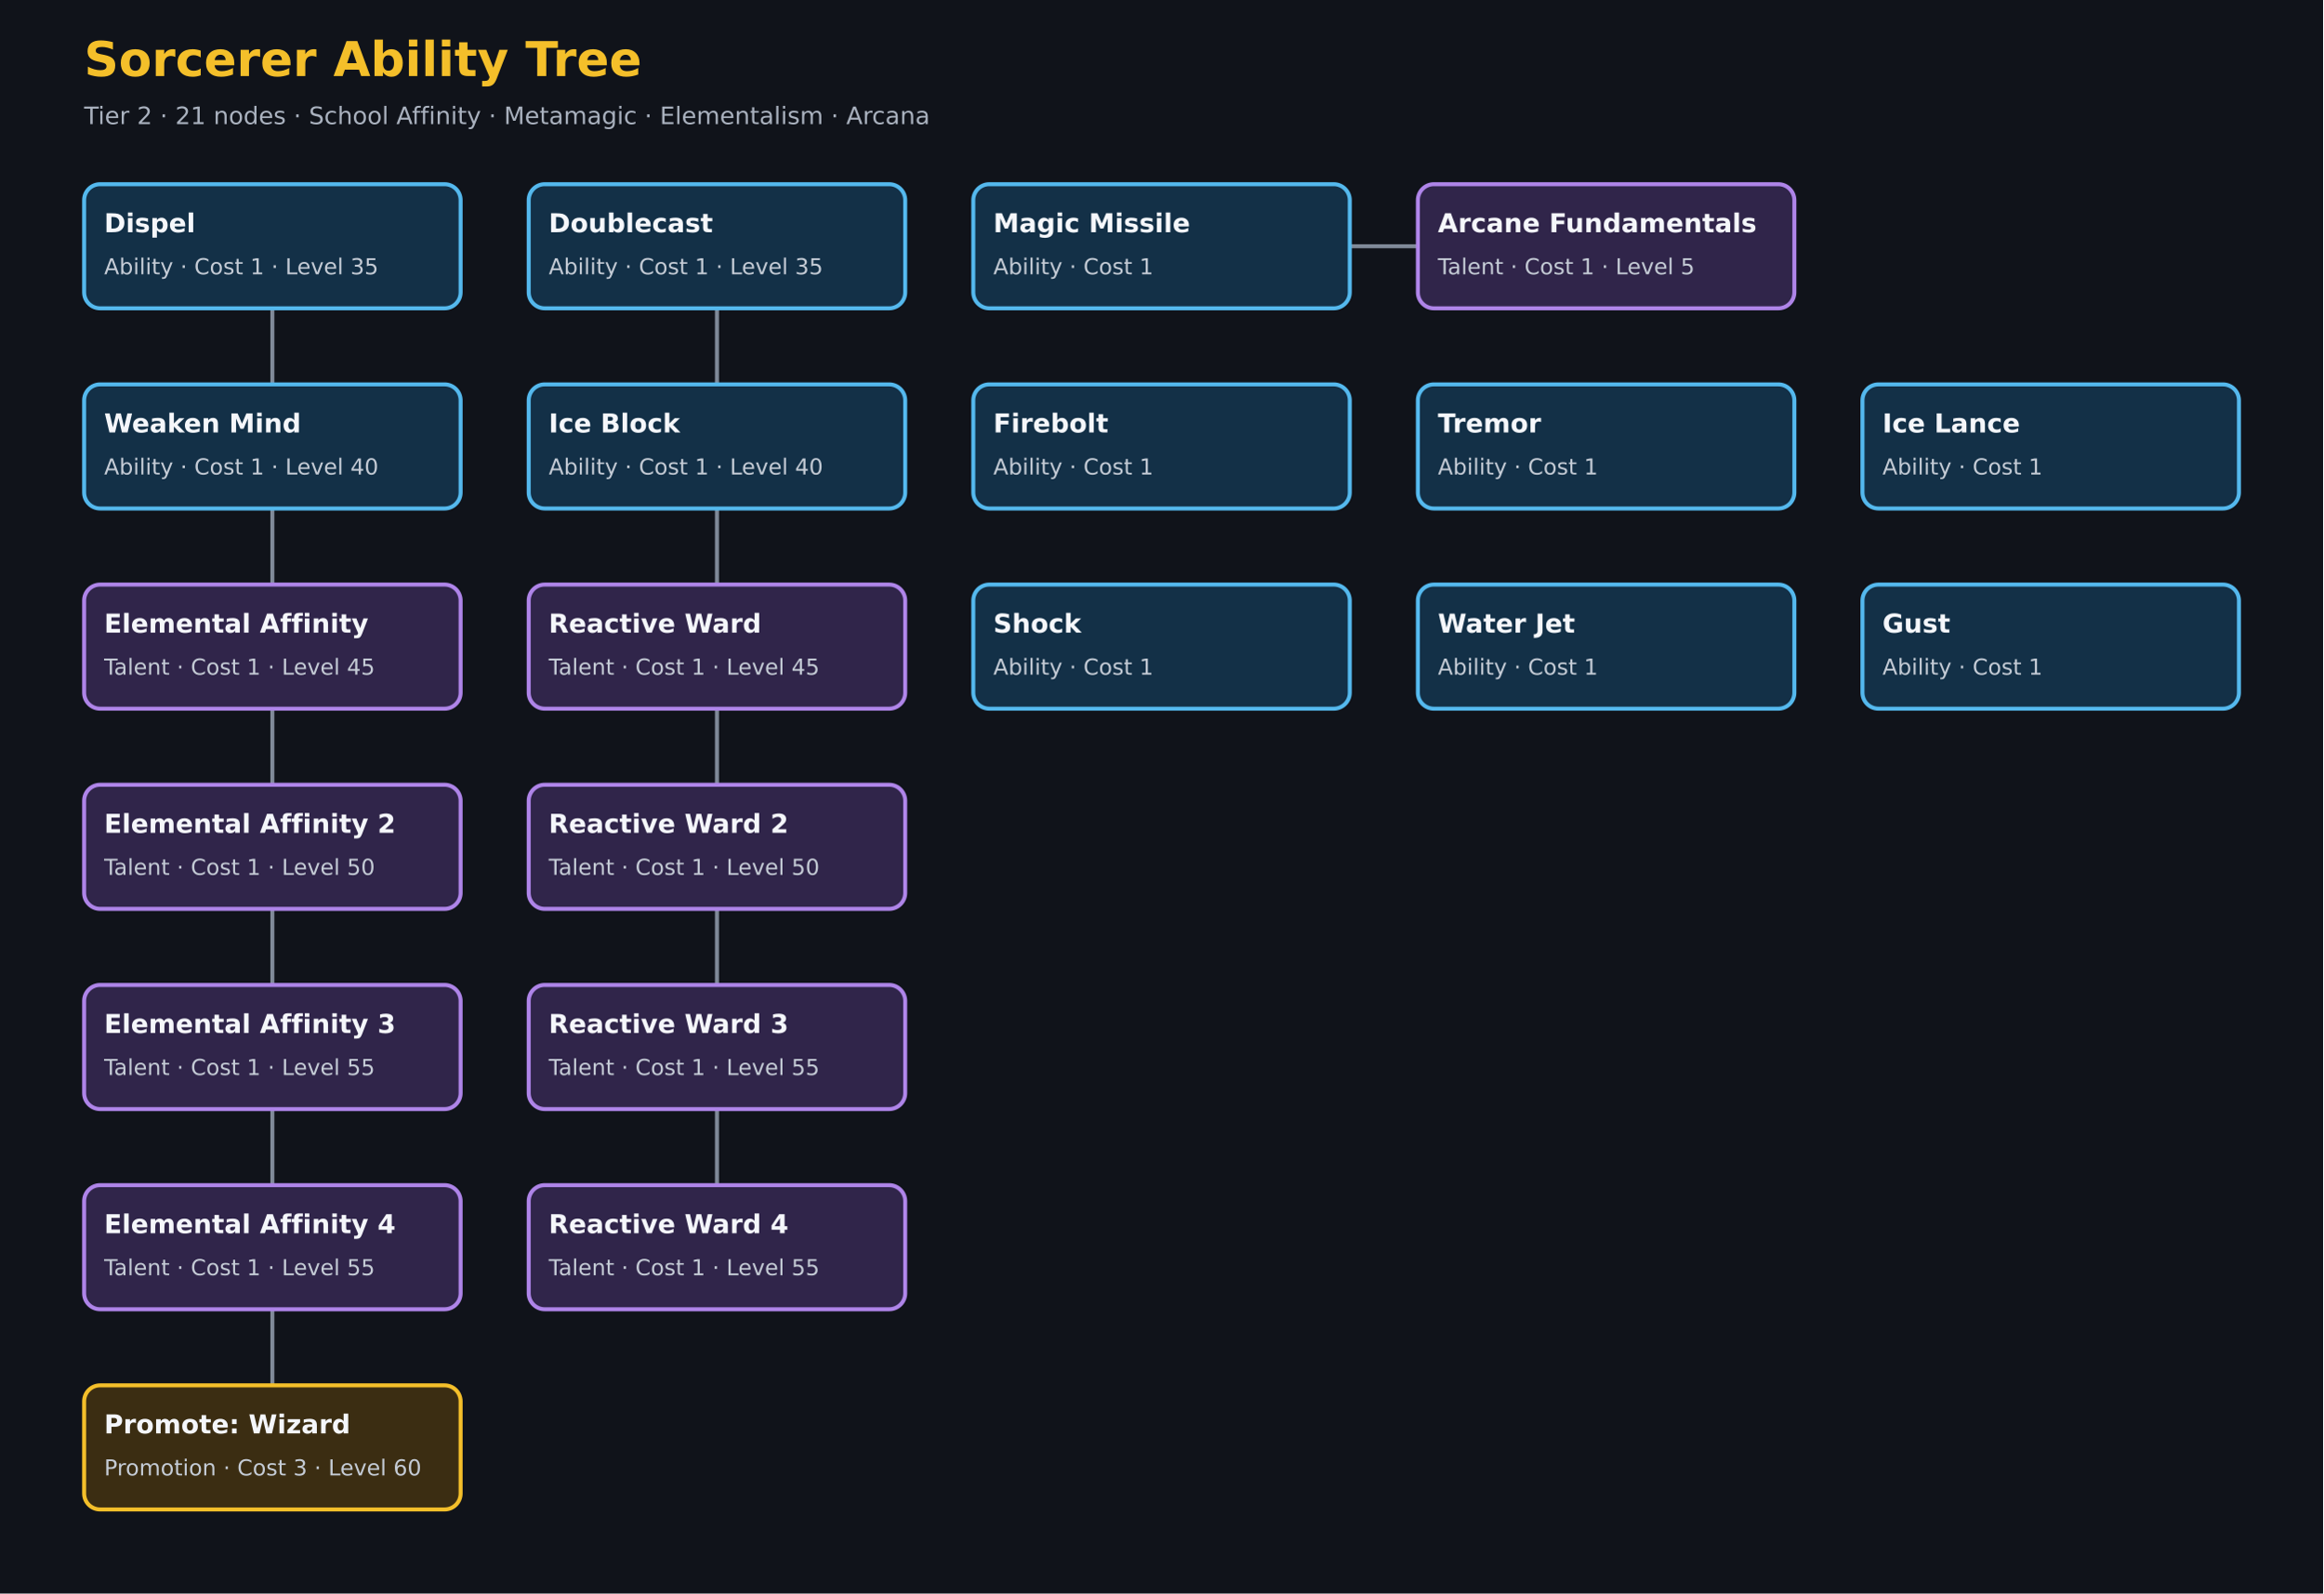
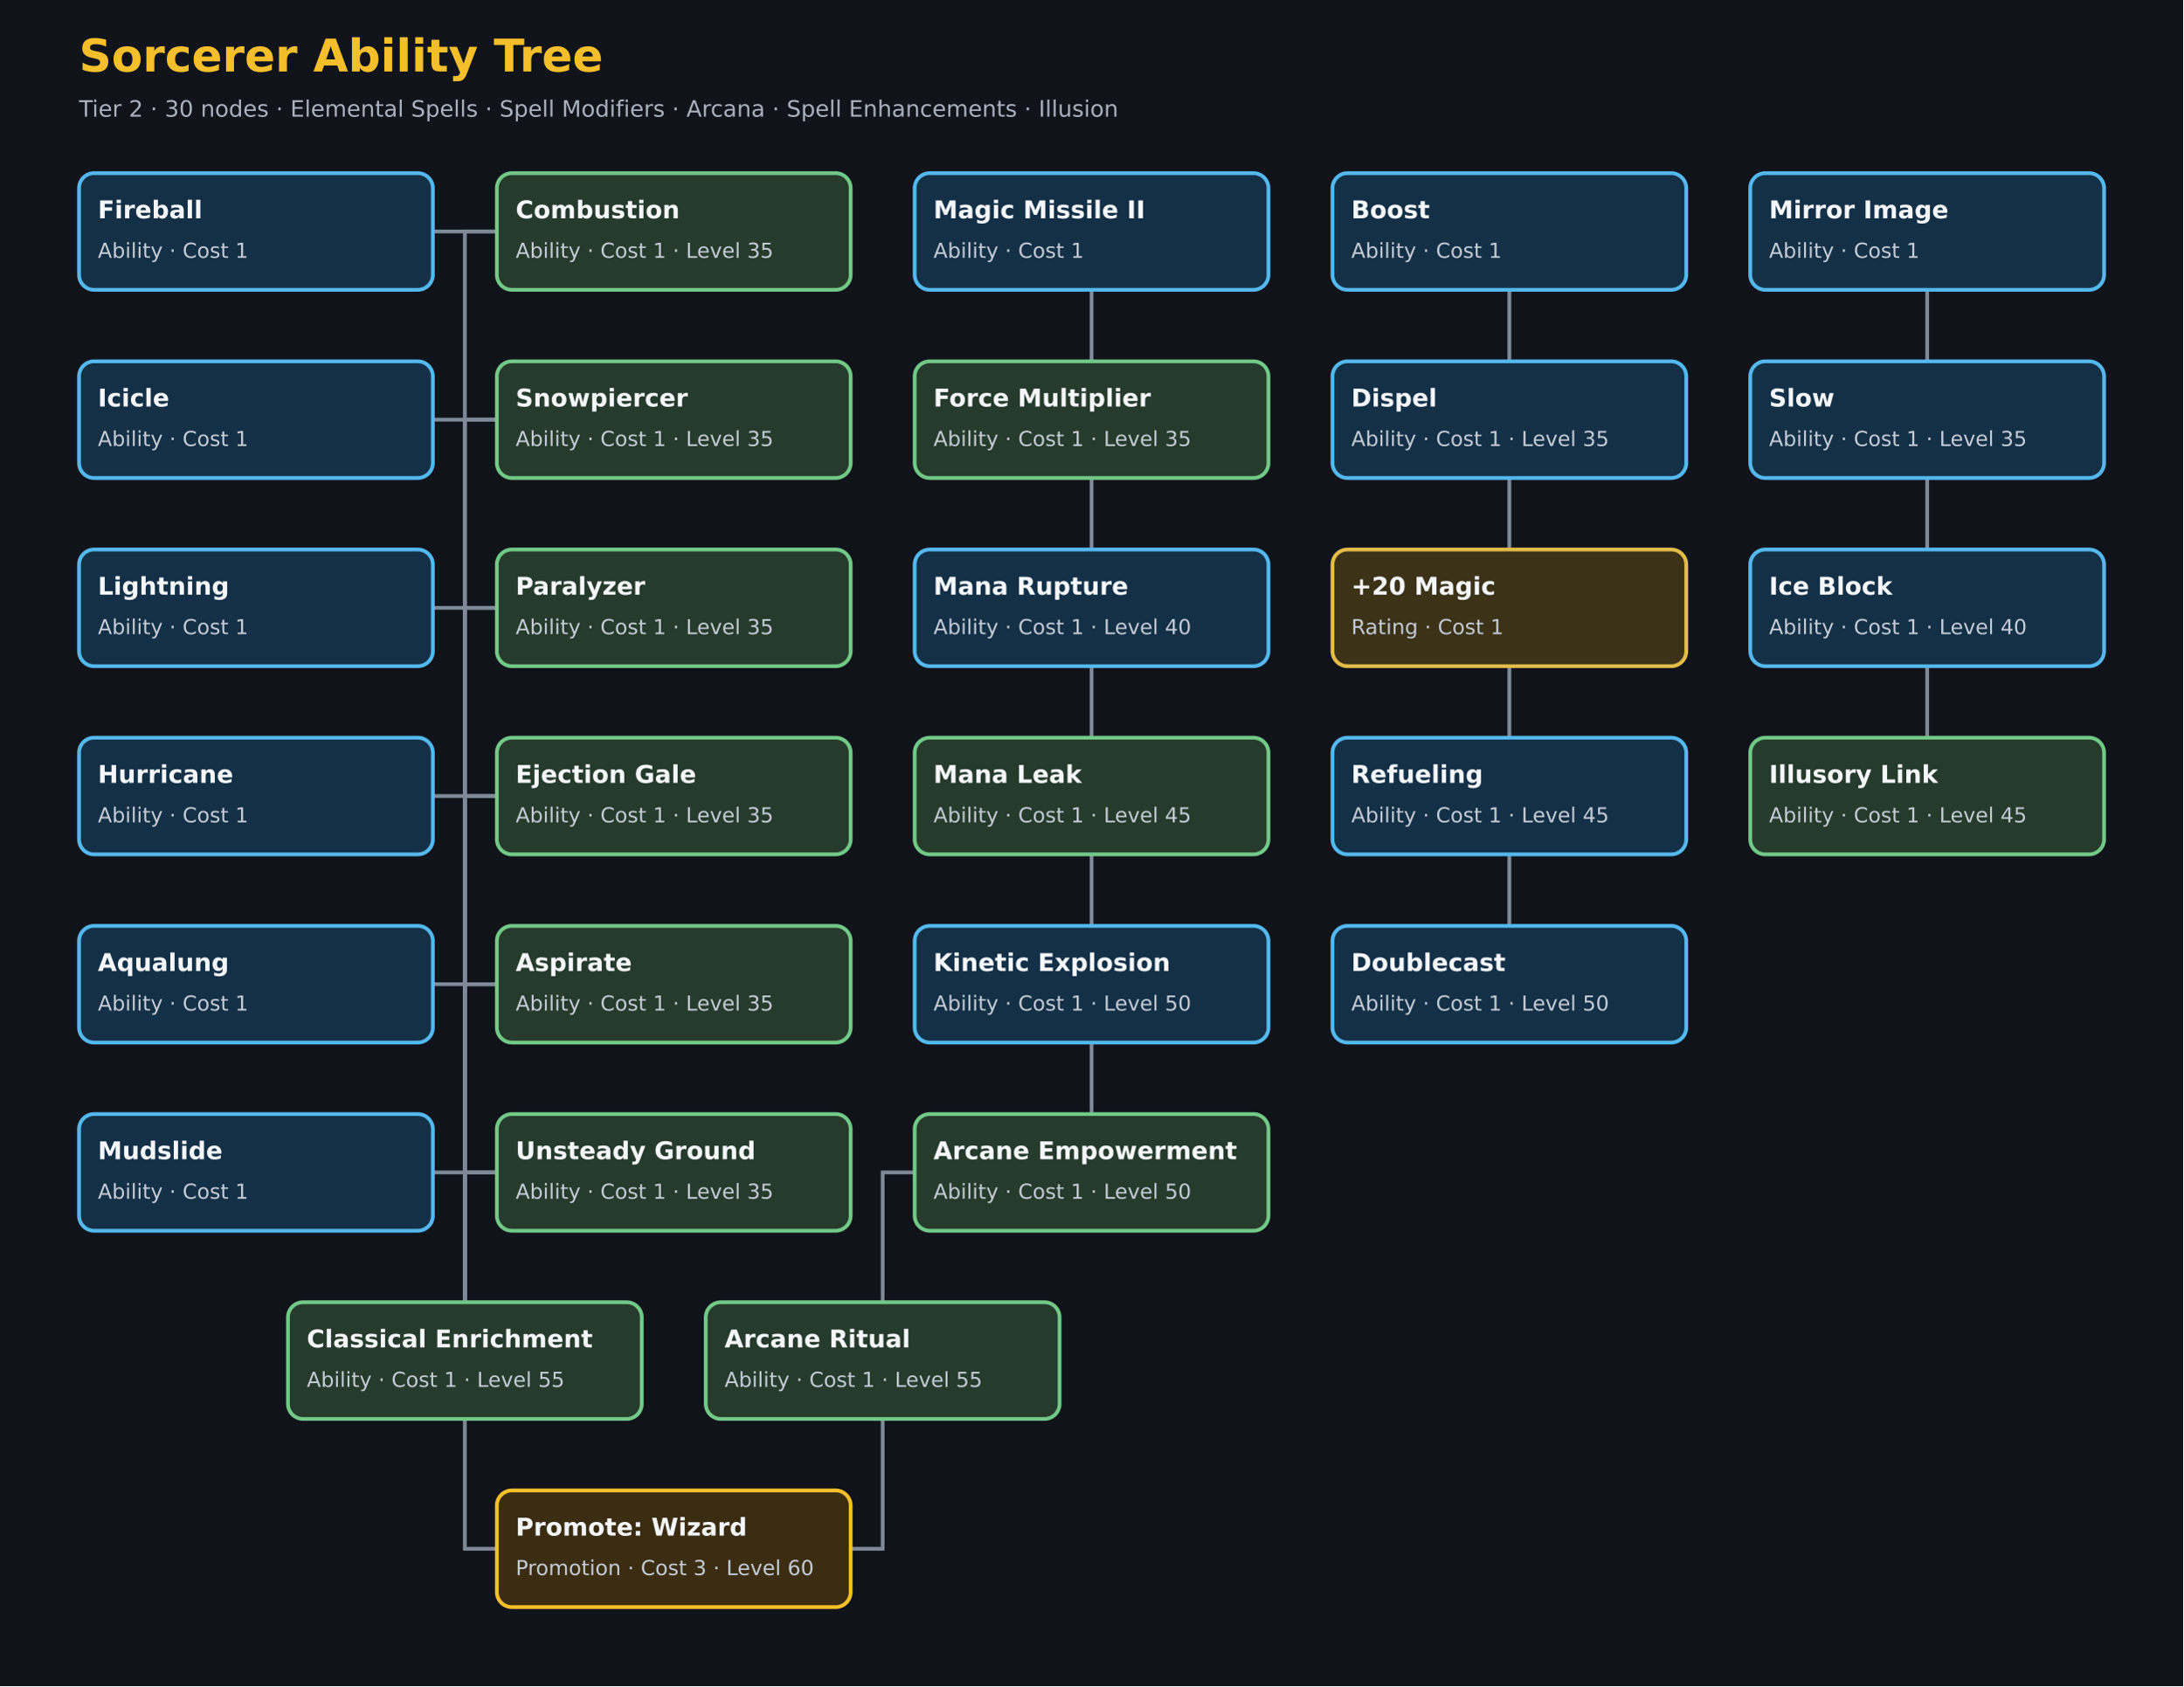
- <svg xmlns="http://www.w3.org/2000/svg" width="1160" height="796" viewBox="0 0 1160 796">
+ <svg xmlns="http://www.w3.org/2000/svg" width="1160" height="896" viewBox="0 0 1160 896">
  <style>
text{font-family:DejaVu Sans,Arial,sans-serif}
.title{fill:#f4bf2a;font-size:24px;font-weight:700}
.meta{fill:#aab2bf;font-size:12px}
.name{fill:#f4f6fa;font-size:13px;font-weight:700}
.detail{fill:#c5ccd6;font-size:11px}
.edge{fill:none;stroke:#7f8998;stroke-width:2}
</style>
-   <rect width="1160" height="796" fill="#10131a" />
+   <rect width="1160" height="896" fill="#10131a" />
  <text class="title" x="42" y="38">Sorcerer Ability Tree</text>
-   <text class="meta" x="42" y="62">Tier 2 · 21 nodes · School Affinity · Metamagic · Elementalism · Arcana</text>
-   <path class="edge" d="M 136.0 123.0 V 173.0 H 136.0 V 223.0" />
-   <path class="edge" d="M 358.0 123.0 V 173.0 H 358.0 V 223.0" />
-   <path class="edge" d="M 136.0 223.0 V 273.0 H 136.0 V 323.0" />
-   <path class="edge" d="M 358.0 223.0 V 273.0 H 358.0 V 323.0" />
-   <path class="edge" d="M 136.0 323.0 V 373.0 H 136.0 V 423.0" />
-   <path class="edge" d="M 358.0 323.0 V 373.0 H 358.0 V 423.0" />
-   <path class="edge" d="M 136.0 423.0 V 473.0 H 136.0 V 523.0" />
-   <path class="edge" d="M 358.0 423.0 V 473.0 H 358.0 V 523.0" />
-   <path class="edge" d="M 136.0 523.0 V 573.0 H 136.0 V 623.0" />
-   <path class="edge" d="M 358.0 523.0 V 573.0 H 358.0 V 623.0" />
-   <path class="edge" d="M 136.0 623.0 V 673.0 H 136.0 V 723.0" />
-   <path class="edge" d="M 580.0 123.0 V 123.0 H 802.0 V 123.0" />
-   <rect x="264.0" y="92.0" width="188" height="62" rx="8" fill="#133047" stroke="#54b8ed" stroke-width="2" />
-   <text class="name" x="274.0" y="116.0">Doublecast</text>
+   <text class="meta" x="42" y="62">Tier 2 · 30 nodes · Elemental Spells · Spell Modifiers · Arcana · Spell Enhancements · Illusion</text>
+   <path class="edge" d="M 264.0 123.0 H 247.0 V 692.0 H 247.0" />
+   <path class="edge" d="M 264.0 223.0 H 247.0 V 692.0 H 247.0" />
+   <path class="edge" d="M 264.0 323.0 H 247.0 V 692.0 H 247.0" />
+   <path class="edge" d="M 264.0 423.0 H 247.0 V 692.0 H 247.0" />
+   <path class="edge" d="M 264.0 523.0 H 247.0 V 692.0 H 247.0" />
+   <path class="edge" d="M 264.0 623.0 H 247.0 V 692.0 H 247.0" />
+   <path class="edge" d="M 136.0 123.0 V 123.0 H 358.0 V 123.0" />
+   <path class="edge" d="M 136.0 223.0 V 223.0 H 358.0 V 223.0" />
+   <path class="edge" d="M 136.0 323.0 V 323.0 H 358.0 V 323.0" />
+   <path class="edge" d="M 136.0 423.0 V 423.0 H 358.0 V 423.0" />
+   <path class="edge" d="M 136.0 523.0 V 523.0 H 358.0 V 523.0" />
+   <path class="edge" d="M 136.0 623.0 V 623.0 H 358.0 V 623.0" />
+   <path class="edge" d="M 580.0 123.0 V 173.0 H 580.0 V 223.0" />
+   <path class="edge" d="M 580.0 423.0 V 473.0 H 580.0 V 523.0" />
+   <path class="edge" d="M 580.0 523.0 V 573.0 H 580.0 V 623.0" />
+   <path class="edge" d="M 580.0 223.0 V 273.0 H 580.0 V 323.0" />
+   <path class="edge" d="M 580.0 323.0 V 373.0 H 580.0 V 423.0" />
+   <path class="edge" d="M 486.0 623.0 H 469.0 V 692.0 H 469.0" />
+   <path class="edge" d="M 802.0 123.0 V 173.0 H 802.0 V 223.0" />
+   <path class="edge" d="M 802.0 223.0 V 273.0 H 802.0 V 323.0" />
+   <path class="edge" d="M 802.0 323.0 V 373.0 H 802.0 V 423.0" />
+   <path class="edge" d="M 802.0 423.0 V 473.0 H 802.0 V 523.0" />
+   <path class="edge" d="M 1024.0 123.0 V 173.0 H 1024.0 V 223.0" />
+   <path class="edge" d="M 1024.0 223.0 V 273.0 H 1024.0 V 323.0" />
+   <path class="edge" d="M 1024.0 323.0 V 373.0 H 1024.0 V 423.0" />
+   <path class="edge" d="M 247.0 723.0 V 823.0 H 358.0 V 823.0" />
+   <path class="edge" d="M 469.0 723.0 V 823.0 H 358.0 V 823.0" />
+   <rect x="42.0" y="92.0" width="188" height="62" rx="8" fill="#133047" stroke="#54b8ed" stroke-width="2" />
+   <text class="name" x="52.0" y="116.0">Fireball</text>
+   <text class="detail" x="52.0" y="137.0">Ability · Cost 1</text>
+   <rect x="42.0" y="192.0" width="188" height="62" rx="8" fill="#133047" stroke="#54b8ed" stroke-width="2" />
+   <text class="name" x="52.0" y="216.0">Icicle</text>
+   <text class="detail" x="52.0" y="237.0">Ability · Cost 1</text>
+   <rect x="42.0" y="292.0" width="188" height="62" rx="8" fill="#133047" stroke="#54b8ed" stroke-width="2" />
+   <text class="name" x="52.0" y="316.0">Lightning</text>
+   <text class="detail" x="52.0" y="337.0">Ability · Cost 1</text>
+   <rect x="42.0" y="392.0" width="188" height="62" rx="8" fill="#133047" stroke="#54b8ed" stroke-width="2" />
+   <text class="name" x="52.0" y="416.0">Hurricane</text>
+   <text class="detail" x="52.0" y="437.0">Ability · Cost 1</text>
+   <rect x="42.0" y="492.0" width="188" height="62" rx="8" fill="#133047" stroke="#54b8ed" stroke-width="2" />
+   <text class="name" x="52.0" y="516.0">Aqualung</text>
+   <text class="detail" x="52.0" y="537.0">Ability · Cost 1</text>
+   <rect x="42.0" y="592.0" width="188" height="62" rx="8" fill="#133047" stroke="#54b8ed" stroke-width="2" />
+   <text class="name" x="52.0" y="616.0">Mudslide</text>
+   <text class="detail" x="52.0" y="637.0">Ability · Cost 1</text>
+   <rect x="153.0" y="692.0" width="188" height="62" rx="8" fill="#263b2b" stroke="#72c987" stroke-width="2" />
+   <text class="name" x="163.0" y="716.0">Classical Enrichment</text>
+   <text class="detail" x="163.0" y="737.0">Ability · Cost 1 · Level 55</text>
+   <rect x="264.0" y="92.0" width="188" height="62" rx="8" fill="#263b2b" stroke="#72c987" stroke-width="2" />
+   <text class="name" x="274.0" y="116.0">Combustion</text>
  <text class="detail" x="274.0" y="137.0">Ability · Cost 1 · Level 35</text>
-   <rect x="42.0" y="92.0" width="188" height="62" rx="8" fill="#133047" stroke="#54b8ed" stroke-width="2" />
-   <text class="name" x="52.0" y="116.0">Dispel</text>
-   <text class="detail" x="52.0" y="137.0">Ability · Cost 1 · Level 35</text>
-   <rect x="42.0" y="192.0" width="188" height="62" rx="8" fill="#133047" stroke="#54b8ed" stroke-width="2" />
-   <text class="name" x="52.0" y="216.0">Weaken Mind</text>
-   <text class="detail" x="52.0" y="237.0">Ability · Cost 1 · Level 40</text>
-   <rect x="264.0" y="192.0" width="188" height="62" rx="8" fill="#133047" stroke="#54b8ed" stroke-width="2" />
-   <text class="name" x="274.0" y="216.0">Ice Block</text>
-   <text class="detail" x="274.0" y="237.0">Ability · Cost 1 · Level 40</text>
-   <rect x="42.0" y="292.0" width="188" height="62" rx="8" fill="#30254a" stroke="#ae84e8" stroke-width="2" />
-   <text class="name" x="52.0" y="316.0">Elemental Affinity</text>
-   <text class="detail" x="52.0" y="337.0">Talent · Cost 1 · Level 45</text>
-   <rect x="264.0" y="292.0" width="188" height="62" rx="8" fill="#30254a" stroke="#ae84e8" stroke-width="2" />
-   <text class="name" x="274.0" y="316.0">Reactive Ward</text>
-   <text class="detail" x="274.0" y="337.0">Talent · Cost 1 · Level 45</text>
-   <rect x="42.0" y="392.0" width="188" height="62" rx="8" fill="#30254a" stroke="#ae84e8" stroke-width="2" />
-   <text class="name" x="52.0" y="416.0">Elemental Affinity 2</text>
-   <text class="detail" x="52.0" y="437.0">Talent · Cost 1 · Level 50</text>
-   <rect x="264.0" y="392.0" width="188" height="62" rx="8" fill="#30254a" stroke="#ae84e8" stroke-width="2" />
-   <text class="name" x="274.0" y="416.0">Reactive Ward 2</text>
-   <text class="detail" x="274.0" y="437.0">Talent · Cost 1 · Level 50</text>
-   <rect x="42.0" y="492.0" width="188" height="62" rx="8" fill="#30254a" stroke="#ae84e8" stroke-width="2" />
-   <text class="name" x="52.0" y="516.0">Elemental Affinity 3</text>
-   <text class="detail" x="52.0" y="537.0">Talent · Cost 1 · Level 55</text>
-   <rect x="264.0" y="492.0" width="188" height="62" rx="8" fill="#30254a" stroke="#ae84e8" stroke-width="2" />
-   <text class="name" x="274.0" y="516.0">Reactive Ward 3</text>
-   <text class="detail" x="274.0" y="537.0">Talent · Cost 1 · Level 55</text>
-   <rect x="42.0" y="592.0" width="188" height="62" rx="8" fill="#30254a" stroke="#ae84e8" stroke-width="2" />
-   <text class="name" x="52.0" y="616.0">Elemental Affinity 4</text>
-   <text class="detail" x="52.0" y="637.0">Talent · Cost 1 · Level 55</text>
-   <rect x="264.0" y="592.0" width="188" height="62" rx="8" fill="#30254a" stroke="#ae84e8" stroke-width="2" />
-   <text class="name" x="274.0" y="616.0">Reactive Ward 4</text>
-   <text class="detail" x="274.0" y="637.0">Talent · Cost 1 · Level 55</text>
-   <rect x="42.0" y="692.0" width="188" height="62" rx="8" fill="#3b2d12" stroke="#f4bf2a" stroke-width="2" />
-   <text class="name" x="52.0" y="716.0">Promote: Wizard</text>
-   <text class="detail" x="52.0" y="737.0">Promotion · Cost 3 · Level 60</text>
-   <rect x="486.0" y="192.0" width="188" height="62" rx="8" fill="#133047" stroke="#54b8ed" stroke-width="2" />
-   <text class="name" x="496.0" y="216.0">Firebolt</text>
-   <text class="detail" x="496.0" y="237.0">Ability · Cost 1</text>
+   <rect x="264.0" y="192.0" width="188" height="62" rx="8" fill="#263b2b" stroke="#72c987" stroke-width="2" />
+   <text class="name" x="274.0" y="216.0">Snowpiercer</text>
+   <text class="detail" x="274.0" y="237.0">Ability · Cost 1 · Level 35</text>
+   <rect x="264.0" y="292.0" width="188" height="62" rx="8" fill="#263b2b" stroke="#72c987" stroke-width="2" />
+   <text class="name" x="274.0" y="316.0">Paralyzer</text>
+   <text class="detail" x="274.0" y="337.0">Ability · Cost 1 · Level 35</text>
+   <rect x="264.0" y="392.0" width="188" height="62" rx="8" fill="#263b2b" stroke="#72c987" stroke-width="2" />
+   <text class="name" x="274.0" y="416.0">Ejection Gale</text>
+   <text class="detail" x="274.0" y="437.0">Ability · Cost 1 · Level 35</text>
+   <rect x="264.0" y="492.0" width="188" height="62" rx="8" fill="#263b2b" stroke="#72c987" stroke-width="2" />
+   <text class="name" x="274.0" y="516.0">Aspirate</text>
+   <text class="detail" x="274.0" y="537.0">Ability · Cost 1 · Level 35</text>
+   <rect x="264.0" y="592.0" width="188" height="62" rx="8" fill="#263b2b" stroke="#72c987" stroke-width="2" />
+   <text class="name" x="274.0" y="616.0">Unsteady Ground</text>
+   <text class="detail" x="274.0" y="637.0">Ability · Cost 1 · Level 35</text>
+   <rect x="486.0" y="92.0" width="188" height="62" rx="8" fill="#133047" stroke="#54b8ed" stroke-width="2" />
+   <text class="name" x="496.0" y="116.0">Magic Missile II</text>
+   <text class="detail" x="496.0" y="137.0">Ability · Cost 1</text>
+   <rect x="486.0" y="192.0" width="188" height="62" rx="8" fill="#263b2b" stroke="#72c987" stroke-width="2" />
+   <text class="name" x="496.0" y="216.0">Force Multiplier</text>
+   <text class="detail" x="496.0" y="237.0">Ability · Cost 1 · Level 35</text>
+   <rect x="486.0" y="492.0" width="188" height="62" rx="8" fill="#133047" stroke="#54b8ed" stroke-width="2" />
+   <text class="name" x="496.0" y="516.0">Kinetic Explosion</text>
+   <text class="detail" x="496.0" y="537.0">Ability · Cost 1 · Level 50</text>
+   <rect x="486.0" y="592.0" width="188" height="62" rx="8" fill="#263b2b" stroke="#72c987" stroke-width="2" />
+   <text class="name" x="496.0" y="616.0">Arcane Empowerment</text>
+   <text class="detail" x="496.0" y="637.0">Ability · Cost 1 · Level 50</text>
+   <rect x="486.0" y="292.0" width="188" height="62" rx="8" fill="#133047" stroke="#54b8ed" stroke-width="2" />
+   <text class="name" x="496.0" y="316.0">Mana Rupture</text>
+   <text class="detail" x="496.0" y="337.0">Ability · Cost 1 · Level 40</text>
+   <rect x="486.0" y="392.0" width="188" height="62" rx="8" fill="#263b2b" stroke="#72c987" stroke-width="2" />
+   <text class="name" x="496.0" y="416.0">Mana Leak</text>
+   <text class="detail" x="496.0" y="437.0">Ability · Cost 1 · Level 45</text>
+   <rect x="375.0" y="692.0" width="188" height="62" rx="8" fill="#263b2b" stroke="#72c987" stroke-width="2" />
+   <text class="name" x="385.0" y="716.0">Arcane Ritual</text>
+   <text class="detail" x="385.0" y="737.0">Ability · Cost 1 · Level 55</text>
+   <rect x="708.0" y="92.0" width="188" height="62" rx="8" fill="#133047" stroke="#54b8ed" stroke-width="2" />
+   <text class="name" x="718.0" y="116.0">Boost</text>
+   <text class="detail" x="718.0" y="137.0">Ability · Cost 1</text>
+   <rect x="708.0" y="192.0" width="188" height="62" rx="8" fill="#133047" stroke="#54b8ed" stroke-width="2" />
+   <text class="name" x="718.0" y="216.0">Dispel</text>
+   <text class="detail" x="718.0" y="237.0">Ability · Cost 1 · Level 35</text>
+   <rect x="708.0" y="292.0" width="188" height="62" rx="8" fill="#3b3218" stroke="#e3bc48" stroke-width="2" />
+   <text class="name" x="718.0" y="316.0">+20 Magic</text>
+   <text class="detail" x="718.0" y="337.0">Rating · Cost 1</text>
+   <rect x="708.0" y="392.0" width="188" height="62" rx="8" fill="#133047" stroke="#54b8ed" stroke-width="2" />
+   <text class="name" x="718.0" y="416.0">Refueling</text>
+   <text class="detail" x="718.0" y="437.0">Ability · Cost 1 · Level 45</text>
+   <rect x="708.0" y="492.0" width="188" height="62" rx="8" fill="#133047" stroke="#54b8ed" stroke-width="2" />
+   <text class="name" x="718.0" y="516.0">Doublecast</text>
+   <text class="detail" x="718.0" y="537.0">Ability · Cost 1 · Level 50</text>
+   <rect x="930.0" y="92.0" width="188" height="62" rx="8" fill="#133047" stroke="#54b8ed" stroke-width="2" />
+   <text class="name" x="940.0" y="116.0">Mirror Image</text>
+   <text class="detail" x="940.0" y="137.0">Ability · Cost 1</text>
  <rect x="930.0" y="192.0" width="188" height="62" rx="8" fill="#133047" stroke="#54b8ed" stroke-width="2" />
-   <text class="name" x="940.0" y="216.0">Ice Lance</text>
-   <text class="detail" x="940.0" y="237.0">Ability · Cost 1</text>
-   <rect x="486.0" y="292.0" width="188" height="62" rx="8" fill="#133047" stroke="#54b8ed" stroke-width="2" />
-   <text class="name" x="496.0" y="316.0">Shock</text>
-   <text class="detail" x="496.0" y="337.0">Ability · Cost 1</text>
+   <text class="name" x="940.0" y="216.0">Slow</text>
+   <text class="detail" x="940.0" y="237.0">Ability · Cost 1 · Level 35</text>
  <rect x="930.0" y="292.0" width="188" height="62" rx="8" fill="#133047" stroke="#54b8ed" stroke-width="2" />
-   <text class="name" x="940.0" y="316.0">Gust</text>
-   <text class="detail" x="940.0" y="337.0">Ability · Cost 1</text>
-   <rect x="708.0" y="292.0" width="188" height="62" rx="8" fill="#133047" stroke="#54b8ed" stroke-width="2" />
-   <text class="name" x="718.0" y="316.0">Water Jet</text>
-   <text class="detail" x="718.0" y="337.0">Ability · Cost 1</text>
-   <rect x="708.0" y="192.0" width="188" height="62" rx="8" fill="#133047" stroke="#54b8ed" stroke-width="2" />
-   <text class="name" x="718.0" y="216.0">Tremor</text>
-   <text class="detail" x="718.0" y="237.0">Ability · Cost 1</text>
-   <rect x="486.0" y="92.0" width="188" height="62" rx="8" fill="#133047" stroke="#54b8ed" stroke-width="2" />
-   <text class="name" x="496.0" y="116.0">Magic Missile</text>
-   <text class="detail" x="496.0" y="137.0">Ability · Cost 1</text>
-   <rect x="708.0" y="92.0" width="188" height="62" rx="8" fill="#30254a" stroke="#ae84e8" stroke-width="2" />
-   <text class="name" x="718.0" y="116.0">Arcane Fundamentals</text>
-   <text class="detail" x="718.0" y="137.0">Talent · Cost 1 · Level 5</text>
+   <text class="name" x="940.0" y="316.0">Ice Block</text>
+   <text class="detail" x="940.0" y="337.0">Ability · Cost 1 · Level 40</text>
+   <rect x="930.0" y="392.0" width="188" height="62" rx="8" fill="#263b2b" stroke="#72c987" stroke-width="2" />
+   <text class="name" x="940.0" y="416.0">Illusory Link</text>
+   <text class="detail" x="940.0" y="437.0">Ability · Cost 1 · Level 45</text>
+   <rect x="264.0" y="792.0" width="188" height="62" rx="8" fill="#3b2d12" stroke="#f4bf2a" stroke-width="2" />
+   <text class="name" x="274.0" y="816.0">Promote: Wizard</text>
+   <text class="detail" x="274.0" y="837.0">Promotion · Cost 3 · Level 60</text>
</svg>
